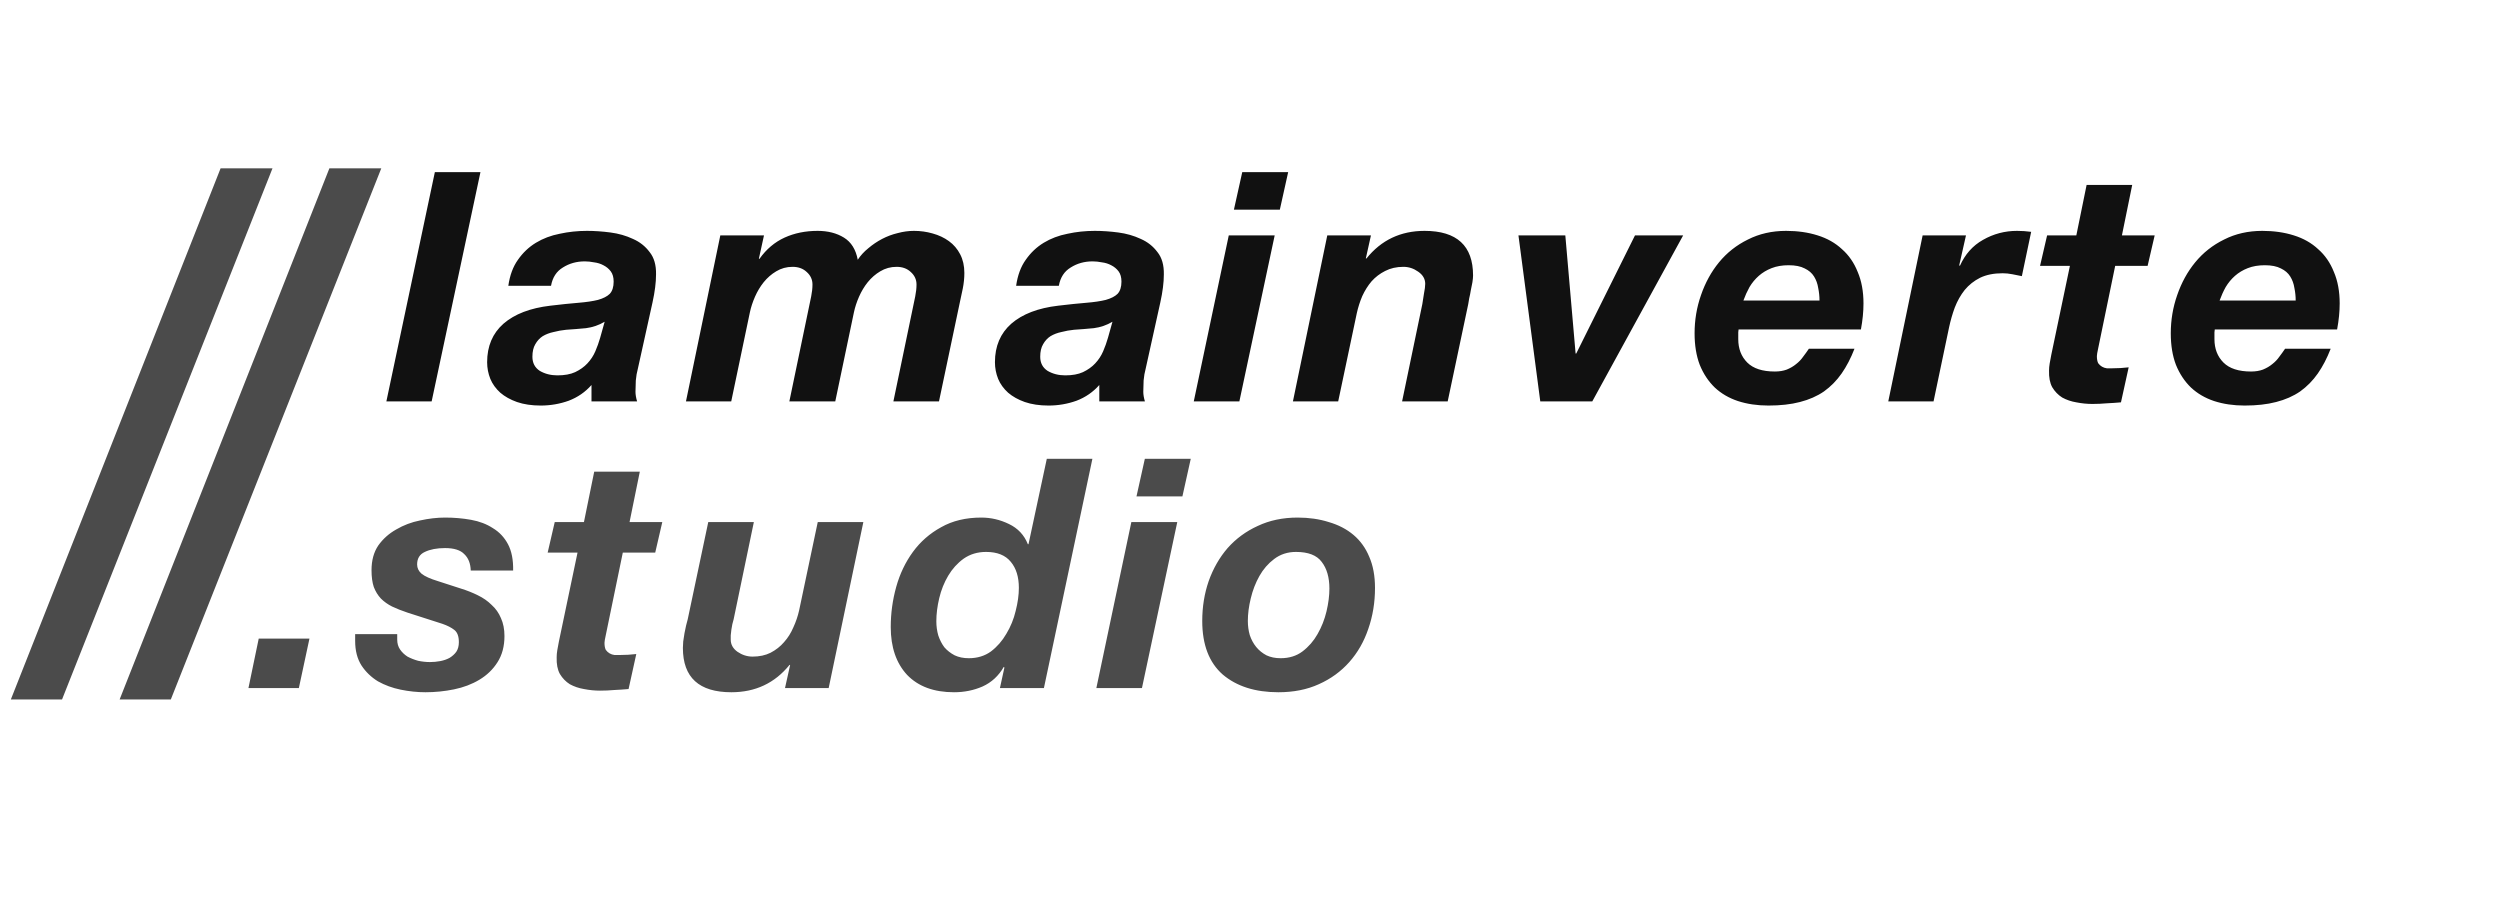
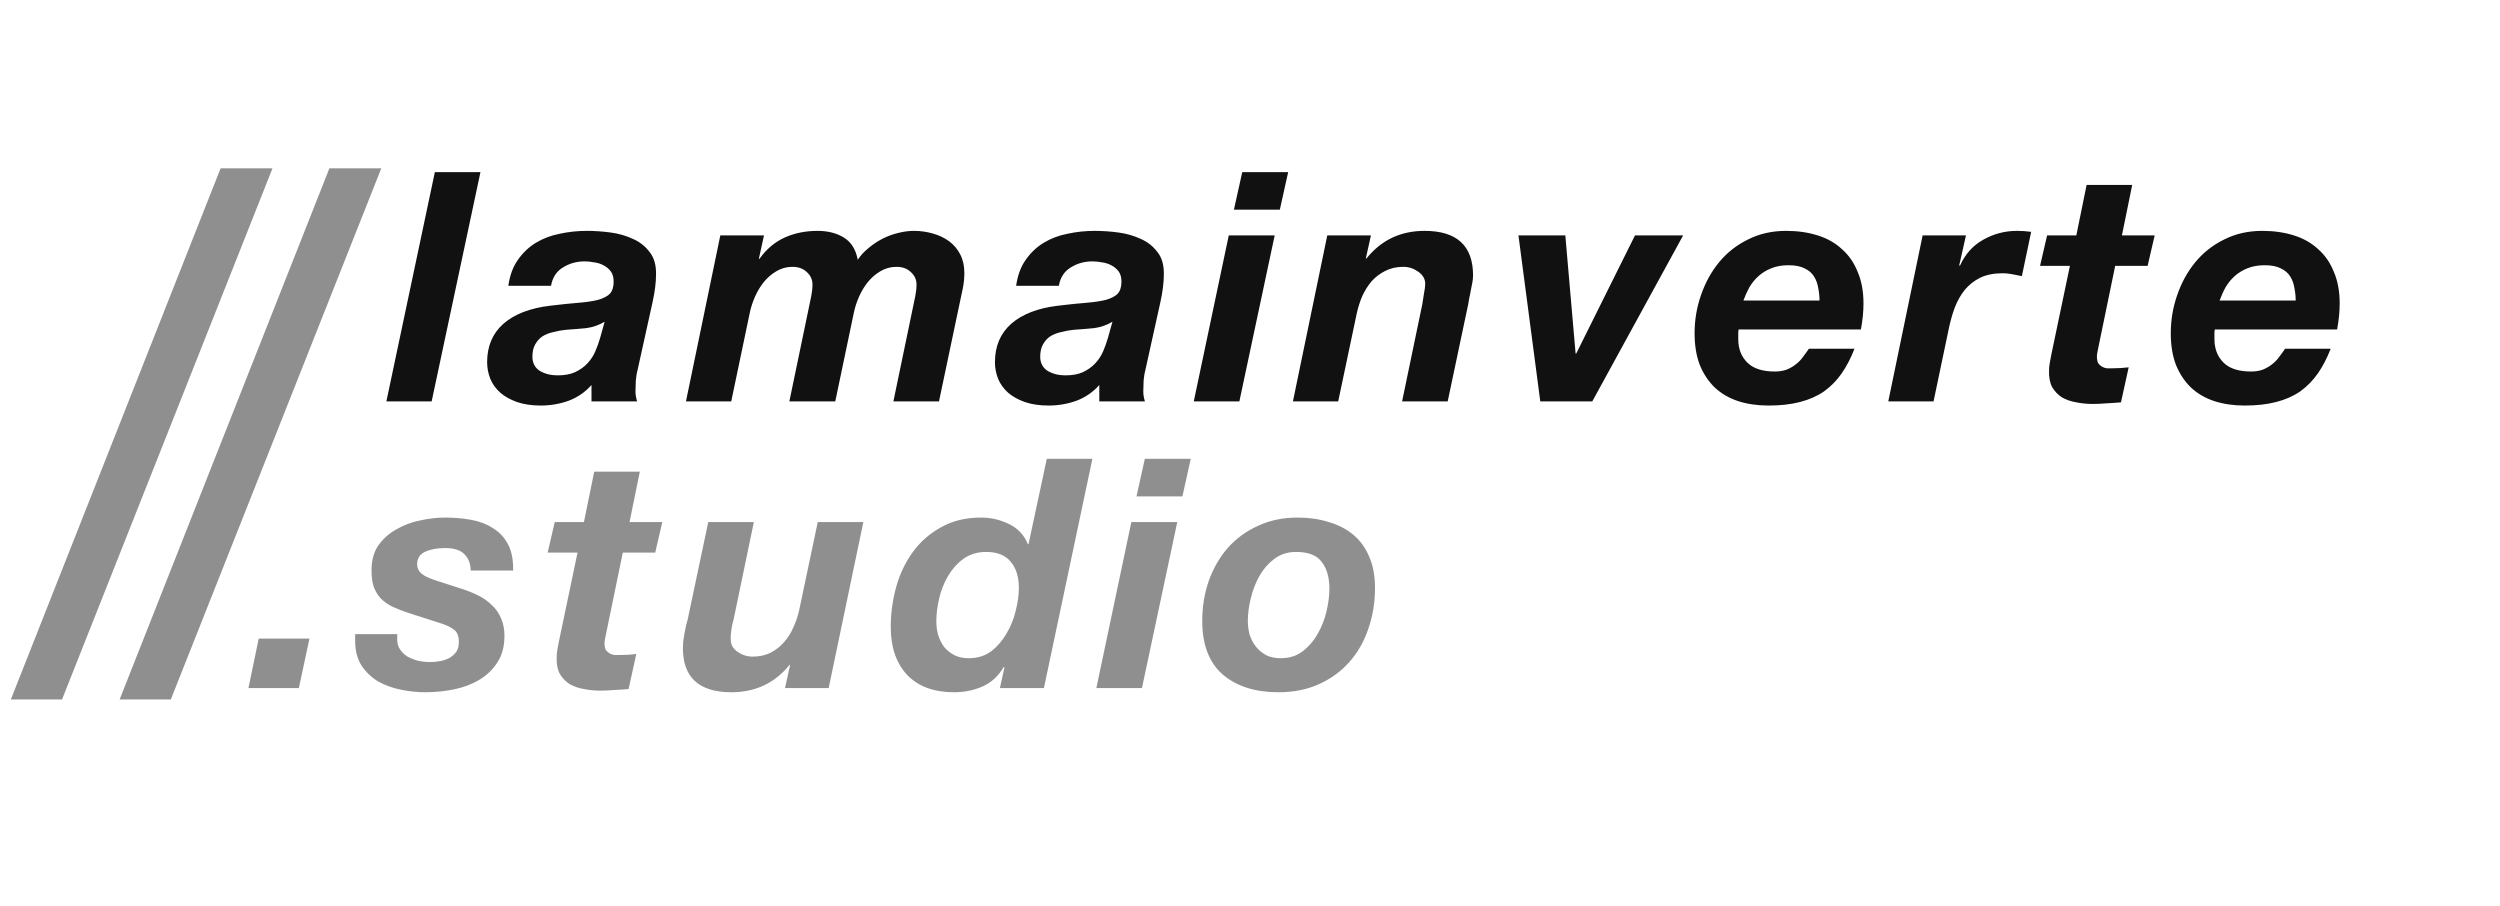
<svg xmlns="http://www.w3.org/2000/svg" width="218" height="79" viewBox="0 0 218 79" fill="none">
  <path d="M37.92 15.008H41.896L37.64 35H33.692L37.92 15.008ZM44.326 24.92C44.457 24.005 44.737 23.249 45.166 22.652C45.595 22.036 46.118 21.541 46.734 21.168C47.35 20.795 48.041 20.533 48.806 20.384C49.571 20.216 50.365 20.132 51.186 20.132C51.839 20.132 52.521 20.179 53.23 20.272C53.939 20.365 54.593 20.552 55.19 20.832C55.787 21.093 56.273 21.476 56.646 21.98C57.038 22.465 57.225 23.119 57.206 23.94C57.206 24.631 57.103 25.443 56.898 26.376L55.61 32.2C55.535 32.461 55.479 32.788 55.442 33.18C55.423 33.553 55.414 33.88 55.414 34.16C55.414 34.403 55.461 34.683 55.554 35H51.578V33.572C51.037 34.188 50.374 34.645 49.59 34.944C48.806 35.224 47.994 35.364 47.154 35.364C46.37 35.364 45.679 35.261 45.082 35.056C44.503 34.851 44.018 34.58 43.626 34.244C43.234 33.889 42.945 33.488 42.758 33.04C42.571 32.573 42.478 32.088 42.478 31.584C42.478 30.184 42.954 29.064 43.906 28.224C44.877 27.384 46.239 26.861 47.994 26.656C48.927 26.544 49.739 26.46 50.43 26.404C51.121 26.348 51.69 26.264 52.138 26.152C52.605 26.021 52.95 25.844 53.174 25.62C53.398 25.377 53.51 25.023 53.51 24.556C53.51 24.183 53.426 23.884 53.258 23.66C53.09 23.436 52.875 23.259 52.614 23.128C52.371 22.997 52.101 22.913 51.802 22.876C51.522 22.82 51.251 22.792 50.99 22.792C50.281 22.792 49.646 22.969 49.086 23.324C48.526 23.66 48.181 24.192 48.05 24.92H44.326ZM52.726 28.056C52.222 28.355 51.681 28.541 51.102 28.616C50.523 28.672 49.945 28.719 49.366 28.756C48.993 28.793 48.629 28.859 48.274 28.952C47.919 29.027 47.602 29.148 47.322 29.316C47.061 29.484 46.846 29.717 46.678 30.016C46.51 30.296 46.426 30.66 46.426 31.108C46.426 31.649 46.641 32.06 47.07 32.34C47.518 32.601 48.031 32.732 48.61 32.732C49.226 32.732 49.739 32.639 50.15 32.452C50.579 32.247 50.934 31.995 51.214 31.696C51.513 31.379 51.746 31.024 51.914 30.632C52.082 30.24 52.222 29.848 52.334 29.456L52.726 28.056ZM62.812 20.524H66.62L66.172 22.568H66.228C66.826 21.728 67.554 21.112 68.412 20.72C69.271 20.328 70.232 20.132 71.296 20.132C72.192 20.132 72.958 20.328 73.592 20.72C74.227 21.112 74.628 21.756 74.796 22.652C75.039 22.279 75.347 21.943 75.72 21.644C76.094 21.327 76.495 21.056 76.924 20.832C77.354 20.608 77.802 20.44 78.268 20.328C78.754 20.197 79.23 20.132 79.696 20.132C80.256 20.132 80.798 20.207 81.32 20.356C81.862 20.505 82.338 20.729 82.748 21.028C83.159 21.327 83.486 21.709 83.728 22.176C83.971 22.643 84.092 23.184 84.092 23.8C84.092 24.248 84.046 24.705 83.952 25.172C83.859 25.62 83.766 26.059 83.672 26.488L81.88 35H77.904L79.808 25.844C79.883 25.471 79.92 25.125 79.92 24.808C79.92 24.379 79.752 24.015 79.416 23.716C79.099 23.417 78.688 23.268 78.184 23.268C77.662 23.268 77.186 23.399 76.756 23.66C76.346 23.903 75.982 24.22 75.664 24.612C75.366 24.985 75.114 25.405 74.908 25.872C74.703 26.339 74.554 26.796 74.46 27.244L72.836 35H68.832L70.736 25.844C70.811 25.471 70.848 25.125 70.848 24.808C70.848 24.379 70.68 24.015 70.344 23.716C70.027 23.417 69.616 23.268 69.112 23.268C68.59 23.268 68.114 23.399 67.684 23.66C67.274 23.903 66.91 24.22 66.592 24.612C66.294 24.985 66.042 25.405 65.836 25.872C65.631 26.339 65.482 26.796 65.388 27.244L63.764 35H59.816L62.812 20.524ZM88.607 24.92C88.737 24.005 89.017 23.249 89.447 22.652C89.876 22.036 90.399 21.541 91.015 21.168C91.631 20.795 92.321 20.533 93.087 20.384C93.852 20.216 94.645 20.132 95.467 20.132C96.12 20.132 96.801 20.179 97.511 20.272C98.22 20.365 98.873 20.552 99.471 20.832C100.068 21.093 100.553 21.476 100.927 21.98C101.319 22.465 101.505 23.119 101.487 23.94C101.487 24.631 101.384 25.443 101.179 26.376L99.891 32.2C99.816 32.461 99.76 32.788 99.723 33.18C99.704 33.553 99.695 33.88 99.695 34.16C99.695 34.403 99.741 34.683 99.835 35H95.859V33.572C95.317 34.188 94.655 34.645 93.871 34.944C93.087 35.224 92.275 35.364 91.435 35.364C90.651 35.364 89.96 35.261 89.363 35.056C88.784 34.851 88.299 34.58 87.907 34.244C87.515 33.889 87.225 33.488 87.039 33.04C86.852 32.573 86.759 32.088 86.759 31.584C86.759 30.184 87.235 29.064 88.187 28.224C89.157 27.384 90.52 26.861 92.275 26.656C93.208 26.544 94.02 26.46 94.711 26.404C95.401 26.348 95.971 26.264 96.419 26.152C96.885 26.021 97.231 25.844 97.455 25.62C97.679 25.377 97.791 25.023 97.791 24.556C97.791 24.183 97.707 23.884 97.539 23.66C97.371 23.436 97.156 23.259 96.895 23.128C96.652 22.997 96.381 22.913 96.083 22.876C95.803 22.82 95.532 22.792 95.271 22.792C94.561 22.792 93.927 22.969 93.367 23.324C92.807 23.66 92.461 24.192 92.331 24.92H88.607ZM97.007 28.056C96.503 28.355 95.961 28.541 95.383 28.616C94.804 28.672 94.225 28.719 93.647 28.756C93.273 28.793 92.909 28.859 92.555 28.952C92.2 29.027 91.883 29.148 91.603 29.316C91.341 29.484 91.127 29.717 90.959 30.016C90.791 30.296 90.707 30.66 90.707 31.108C90.707 31.649 90.921 32.06 91.351 32.34C91.799 32.601 92.312 32.732 92.891 32.732C93.507 32.732 94.02 32.639 94.431 32.452C94.86 32.247 95.215 31.995 95.495 31.696C95.793 31.379 96.027 31.024 96.195 30.632C96.363 30.24 96.503 29.848 96.615 29.456L97.007 28.056ZM111.601 18.284H107.597L108.325 15.008H112.329L111.601 18.284ZM107.149 20.524H111.153L108.073 35H104.097L107.149 20.524ZM115.739 20.524H119.547L119.099 22.54H119.155C120.443 20.935 122.132 20.132 124.223 20.132C127.041 20.132 128.451 21.429 128.451 24.024C128.451 24.173 128.432 24.369 128.395 24.612C128.357 24.836 128.311 25.069 128.255 25.312C128.217 25.555 128.171 25.788 128.115 26.012C128.077 26.217 128.049 26.385 128.031 26.516L126.239 35H122.263L124.027 26.516C124.064 26.292 124.111 25.993 124.167 25.62C124.241 25.247 124.279 24.957 124.279 24.752C124.279 24.323 124.073 23.968 123.663 23.688C123.271 23.408 122.841 23.268 122.375 23.268C121.777 23.268 121.245 23.389 120.779 23.632C120.331 23.856 119.939 24.155 119.603 24.528C119.285 24.901 119.015 25.331 118.791 25.816C118.585 26.301 118.427 26.796 118.315 27.3L116.691 35H112.743L115.739 20.524ZM138.848 35H134.312L132.408 20.524H136.496L137.392 30.828H137.448L142.572 20.524H146.772L138.848 35ZM158.66 26.208C158.66 25.835 158.622 25.471 158.548 25.116C158.492 24.743 158.37 24.407 158.184 24.108C157.997 23.809 157.726 23.576 157.372 23.408C157.017 23.221 156.55 23.128 155.972 23.128C155.412 23.128 154.917 23.212 154.488 23.38C154.058 23.548 153.685 23.772 153.368 24.052C153.05 24.332 152.78 24.659 152.556 25.032C152.35 25.405 152.173 25.797 152.024 26.208H158.66ZM151.604 28.728C151.585 28.821 151.576 28.905 151.576 28.98C151.576 29.055 151.576 29.129 151.576 29.204V29.568C151.576 30.408 151.837 31.089 152.36 31.612C152.882 32.135 153.685 32.396 154.768 32.396C155.16 32.396 155.505 32.34 155.804 32.228C156.121 32.097 156.392 31.939 156.616 31.752C156.858 31.565 157.064 31.351 157.232 31.108C157.418 30.865 157.586 30.632 157.736 30.408H161.712C161.394 31.229 161.021 31.948 160.592 32.564C160.162 33.18 159.649 33.703 159.052 34.132C158.454 34.543 157.754 34.851 156.952 35.056C156.168 35.261 155.253 35.364 154.208 35.364C153.237 35.364 152.35 35.233 151.548 34.972C150.764 34.711 150.092 34.319 149.532 33.796C148.972 33.255 148.533 32.592 148.216 31.808C147.917 31.024 147.768 30.109 147.768 29.064C147.768 27.907 147.954 26.796 148.328 25.732C148.701 24.649 149.224 23.697 149.896 22.876C150.586 22.036 151.426 21.373 152.416 20.888C153.405 20.384 154.516 20.132 155.748 20.132C156.756 20.132 157.67 20.263 158.492 20.524C159.332 20.785 160.041 21.187 160.62 21.728C161.217 22.251 161.674 22.913 161.992 23.716C162.328 24.5 162.496 25.415 162.496 26.46C162.496 27.169 162.421 27.925 162.272 28.728H151.604ZM167.654 20.524H171.434L170.846 23.128L170.902 23.184C171.35 22.176 172.022 21.42 172.918 20.916C173.832 20.393 174.822 20.132 175.886 20.132C176.296 20.132 176.707 20.16 177.118 20.216L176.306 24.08C176.026 24.024 175.746 23.968 175.466 23.912C175.186 23.856 174.906 23.828 174.626 23.828C173.86 23.828 173.207 23.959 172.666 24.22C172.143 24.481 171.695 24.836 171.322 25.284C170.967 25.732 170.678 26.245 170.454 26.824C170.248 27.384 170.08 27.972 169.95 28.588L168.606 35H164.658L167.654 20.524ZM185.032 20.524H187.888L187.272 23.184H184.444L182.96 30.38C182.923 30.529 182.895 30.669 182.876 30.8C182.858 30.912 182.848 30.996 182.848 31.052C182.848 31.313 182.886 31.519 182.96 31.668C183.054 31.799 183.166 31.901 183.296 31.976C183.427 32.051 183.567 32.097 183.716 32.116C183.884 32.116 184.043 32.116 184.192 32.116C184.678 32.116 185.154 32.088 185.62 32.032L184.948 35.084C184.538 35.121 184.127 35.149 183.716 35.168C183.306 35.205 182.886 35.224 182.456 35.224C181.99 35.224 181.523 35.177 181.056 35.084C180.608 35.009 180.198 34.869 179.824 34.664C179.47 34.44 179.18 34.141 178.956 33.768C178.751 33.395 178.658 32.909 178.676 32.312C178.676 32.125 178.695 31.92 178.732 31.696C178.77 31.453 178.816 31.201 178.872 30.94L180.496 23.184H177.892L178.508 20.524H181.056L181.952 16.128H185.928L185.032 20.524ZM200.184 26.208C200.184 25.835 200.146 25.471 200.072 25.116C200.016 24.743 199.894 24.407 199.708 24.108C199.521 23.809 199.25 23.576 198.896 23.408C198.541 23.221 198.074 23.128 197.496 23.128C196.936 23.128 196.441 23.212 196.012 23.38C195.582 23.548 195.209 23.772 194.892 24.052C194.574 24.332 194.304 24.659 194.08 25.032C193.874 25.405 193.697 25.797 193.548 26.208H200.184ZM193.128 28.728C193.109 28.821 193.1 28.905 193.1 28.98C193.1 29.055 193.1 29.129 193.1 29.204V29.568C193.1 30.408 193.361 31.089 193.884 31.612C194.406 32.135 195.209 32.396 196.292 32.396C196.684 32.396 197.029 32.34 197.328 32.228C197.645 32.097 197.916 31.939 198.14 31.752C198.382 31.565 198.588 31.351 198.756 31.108C198.942 30.865 199.11 30.632 199.26 30.408H203.236C202.918 31.229 202.545 31.948 202.116 32.564C201.686 33.18 201.173 33.703 200.576 34.132C199.978 34.543 199.278 34.851 198.476 35.056C197.692 35.261 196.777 35.364 195.732 35.364C194.761 35.364 193.874 35.233 193.072 34.972C192.288 34.711 191.616 34.319 191.056 33.796C190.496 33.255 190.057 32.592 189.74 31.808C189.441 31.024 189.292 30.109 189.292 29.064C189.292 27.907 189.478 26.796 189.852 25.732C190.225 24.649 190.748 23.697 191.42 22.876C192.11 22.036 192.95 21.373 193.94 20.888C194.929 20.384 196.04 20.132 197.272 20.132C198.28 20.132 199.194 20.263 200.016 20.524C200.856 20.785 201.565 21.187 202.144 21.728C202.741 22.251 203.198 22.913 203.516 23.716C203.852 24.5 204.02 25.415 204.02 26.46C204.02 27.169 203.945 27.925 203.796 28.728H193.128Z" fill="#111111" />
-   <path d="M19.236 14.678H23.762L5.41 60.992H0.946L19.236 14.678ZM28.723 14.678H33.248L14.896 60.992H10.432L28.723 14.678Z" fill="#4B4B4B" />
-   <path d="M22.56 55.688H26.984L26.06 60H21.664L22.56 55.688ZM41.049 49.752C41.03 49.136 40.844 48.66 40.489 48.324C40.153 47.969 39.593 47.792 38.809 47.792C38.1 47.792 37.512 47.904 37.045 48.128C36.597 48.333 36.373 48.697 36.373 49.22C36.373 49.537 36.504 49.808 36.765 50.032C37.045 50.256 37.521 50.471 38.193 50.676L40.181 51.32C40.722 51.488 41.217 51.684 41.665 51.908C42.132 52.132 42.533 52.412 42.869 52.748C43.224 53.065 43.494 53.448 43.681 53.896C43.886 54.344 43.989 54.867 43.989 55.464C43.989 56.36 43.784 57.125 43.373 57.76C42.981 58.376 42.458 58.88 41.805 59.272C41.152 59.664 40.414 59.944 39.593 60.112C38.772 60.28 37.941 60.364 37.101 60.364C36.392 60.364 35.673 60.289 34.945 60.14C34.217 59.991 33.554 59.748 32.957 59.412C32.378 59.057 31.902 58.6 31.529 58.04C31.156 57.461 30.969 56.743 30.969 55.884V55.296H34.637V55.772C34.637 56.108 34.721 56.397 34.889 56.64C35.057 56.883 35.272 57.088 35.533 57.256C35.813 57.405 36.121 57.527 36.457 57.62C36.812 57.695 37.157 57.732 37.493 57.732C37.792 57.732 38.09 57.704 38.389 57.648C38.688 57.592 38.958 57.499 39.201 57.368C39.444 57.219 39.64 57.041 39.789 56.836C39.938 56.612 40.013 56.332 40.013 55.996C40.013 55.492 39.882 55.137 39.621 54.932C39.36 54.727 39.014 54.549 38.585 54.4L35.533 53.42C35.029 53.252 34.581 53.075 34.189 52.888C33.816 52.701 33.489 52.468 33.209 52.188C32.948 51.908 32.742 51.572 32.593 51.18C32.462 50.788 32.397 50.303 32.397 49.724C32.397 48.865 32.593 48.147 32.985 47.568C33.396 46.989 33.918 46.523 34.553 46.168C35.188 45.795 35.878 45.533 36.625 45.384C37.39 45.216 38.118 45.132 38.809 45.132C39.593 45.132 40.349 45.197 41.077 45.328C41.805 45.459 42.44 45.701 42.981 46.056C43.541 46.392 43.98 46.859 44.297 47.456C44.614 48.053 44.764 48.819 44.745 49.752H41.049ZM54.897 45.524H57.752L57.136 48.184H54.309L52.825 55.38C52.787 55.529 52.759 55.669 52.74 55.8C52.722 55.912 52.712 55.996 52.712 56.052C52.712 56.313 52.75 56.519 52.825 56.668C52.918 56.799 53.03 56.901 53.16 56.976C53.291 57.051 53.431 57.097 53.581 57.116C53.748 57.116 53.907 57.116 54.056 57.116C54.542 57.116 55.018 57.088 55.484 57.032L54.812 60.084C54.402 60.121 53.991 60.149 53.581 60.168C53.17 60.205 52.75 60.224 52.321 60.224C51.854 60.224 51.387 60.177 50.92 60.084C50.472 60.009 50.062 59.869 49.688 59.664C49.334 59.44 49.044 59.141 48.821 58.768C48.615 58.395 48.522 57.909 48.541 57.312C48.541 57.125 48.559 56.92 48.596 56.696C48.634 56.453 48.681 56.201 48.736 55.94L50.361 48.184H47.757L48.373 45.524H50.92L51.816 41.128H55.792L54.897 45.524ZM72.26 60H68.452L68.9 57.984H68.844C67.556 59.571 65.866 60.364 63.776 60.364C60.957 60.364 59.548 59.076 59.548 56.5C59.548 56.351 59.557 56.164 59.576 55.94C59.613 55.697 59.65 55.455 59.688 55.212C59.744 54.969 59.79 54.745 59.828 54.54C59.884 54.316 59.93 54.139 59.968 54.008L61.76 45.524H65.736L63.972 54.008C63.934 54.12 63.897 54.26 63.86 54.428C63.841 54.577 63.813 54.736 63.776 54.904C63.757 55.072 63.738 55.24 63.72 55.408C63.72 55.557 63.72 55.679 63.72 55.772C63.72 56.201 63.916 56.556 64.308 56.836C64.718 57.116 65.157 57.256 65.624 57.256C66.221 57.256 66.744 57.144 67.192 56.92C67.658 56.677 68.05 56.369 68.368 55.996C68.704 55.623 68.974 55.193 69.18 54.708C69.404 54.223 69.572 53.728 69.684 53.224L71.308 45.524H75.284L72.26 60ZM85.989 48.128C85.242 48.128 84.589 48.324 84.029 48.716C83.488 49.108 83.04 49.603 82.685 50.2C82.33 50.797 82.069 51.451 81.901 52.16C81.733 52.869 81.649 53.541 81.649 54.176C81.649 54.605 81.705 55.016 81.817 55.408C81.948 55.8 82.125 56.145 82.349 56.444C82.592 56.724 82.89 56.957 83.245 57.144C83.6 57.312 84.01 57.396 84.477 57.396C85.224 57.396 85.868 57.2 86.409 56.808C86.95 56.397 87.398 55.884 87.753 55.268C88.126 54.652 88.397 53.989 88.565 53.28C88.752 52.552 88.845 51.88 88.845 51.264C88.845 50.312 88.612 49.556 88.145 48.996C87.678 48.417 86.96 48.128 85.989 48.128ZM87.585 58.208L87.529 58.152C87.081 58.936 86.465 59.505 85.681 59.86C84.916 60.196 84.085 60.364 83.189 60.364C81.434 60.364 80.072 59.86 79.101 58.852C78.149 57.825 77.673 56.435 77.673 54.68C77.673 53.485 77.832 52.319 78.149 51.18C78.466 50.041 78.952 49.024 79.605 48.128C80.258 47.232 81.08 46.513 82.069 45.972C83.058 45.412 84.225 45.132 85.569 45.132C86.409 45.132 87.212 45.319 87.977 45.692C88.761 46.065 89.312 46.653 89.629 47.456H89.685L91.281 40.008H95.257L91.029 60H87.193L87.585 58.208ZM103.106 43.284H99.102L99.83 40.008H103.834L103.106 43.284ZM98.654 45.524H102.658L99.578 60H95.602L98.654 45.524ZM108.812 54.148C108.812 54.577 108.868 54.988 108.98 55.38C109.111 55.772 109.298 56.117 109.54 56.416C109.783 56.715 110.082 56.957 110.436 57.144C110.791 57.312 111.202 57.396 111.668 57.396C112.415 57.396 113.05 57.2 113.572 56.808C114.114 56.397 114.552 55.893 114.888 55.296C115.243 54.68 115.504 54.017 115.672 53.308C115.84 52.599 115.924 51.936 115.924 51.32C115.924 50.349 115.7 49.575 115.252 48.996C114.823 48.417 114.076 48.128 113.012 48.128C112.284 48.128 111.65 48.333 111.108 48.744C110.586 49.136 110.156 49.631 109.82 50.228C109.484 50.825 109.232 51.479 109.064 52.188C108.896 52.879 108.812 53.532 108.812 54.148ZM104.836 54.148C104.836 52.916 105.023 51.759 105.396 50.676C105.788 49.575 106.339 48.613 107.048 47.792C107.776 46.971 108.654 46.327 109.68 45.86C110.707 45.375 111.864 45.132 113.152 45.132C114.142 45.132 115.047 45.263 115.868 45.524C116.708 45.767 117.427 46.14 118.024 46.644C118.622 47.148 119.079 47.783 119.396 48.548C119.732 49.313 119.9 50.219 119.9 51.264C119.9 52.533 119.704 53.728 119.312 54.848C118.939 55.949 118.388 56.911 117.66 57.732C116.932 58.553 116.046 59.197 115 59.664C113.974 60.131 112.798 60.364 111.472 60.364C109.456 60.364 107.842 59.851 106.628 58.824C105.434 57.779 104.836 56.22 104.836 54.148Z" fill="#4B4B4B" />
+   <path d="M19.236 14.678H23.762L5.41 60.992H0.946L19.236 14.678ZM28.723 14.678H33.248L14.896 60.992H10.432L28.723 14.678Z" fill="#8F8F8F" />
+   <path d="M22.56 55.688H26.984L26.06 60H21.664L22.56 55.688ZM41.049 49.752C41.03 49.136 40.844 48.66 40.489 48.324C40.153 47.969 39.593 47.792 38.809 47.792C38.1 47.792 37.512 47.904 37.045 48.128C36.597 48.333 36.373 48.697 36.373 49.22C36.373 49.537 36.504 49.808 36.765 50.032C37.045 50.256 37.521 50.471 38.193 50.676L40.181 51.32C40.722 51.488 41.217 51.684 41.665 51.908C42.132 52.132 42.533 52.412 42.869 52.748C43.224 53.065 43.494 53.448 43.681 53.896C43.886 54.344 43.989 54.867 43.989 55.464C43.989 56.36 43.784 57.125 43.373 57.76C42.981 58.376 42.458 58.88 41.805 59.272C41.152 59.664 40.414 59.944 39.593 60.112C38.772 60.28 37.941 60.364 37.101 60.364C36.392 60.364 35.673 60.289 34.945 60.14C34.217 59.991 33.554 59.748 32.957 59.412C32.378 59.057 31.902 58.6 31.529 58.04C31.156 57.461 30.969 56.743 30.969 55.884V55.296H34.637V55.772C34.637 56.108 34.721 56.397 34.889 56.64C35.057 56.883 35.272 57.088 35.533 57.256C35.813 57.405 36.121 57.527 36.457 57.62C36.812 57.695 37.157 57.732 37.493 57.732C37.792 57.732 38.09 57.704 38.389 57.648C38.688 57.592 38.958 57.499 39.201 57.368C39.444 57.219 39.64 57.041 39.789 56.836C39.938 56.612 40.013 56.332 40.013 55.996C40.013 55.492 39.882 55.137 39.621 54.932C39.36 54.727 39.014 54.549 38.585 54.4L35.533 53.42C35.029 53.252 34.581 53.075 34.189 52.888C33.816 52.701 33.489 52.468 33.209 52.188C32.948 51.908 32.742 51.572 32.593 51.18C32.462 50.788 32.397 50.303 32.397 49.724C32.397 48.865 32.593 48.147 32.985 47.568C33.396 46.989 33.918 46.523 34.553 46.168C35.188 45.795 35.878 45.533 36.625 45.384C37.39 45.216 38.118 45.132 38.809 45.132C39.593 45.132 40.349 45.197 41.077 45.328C41.805 45.459 42.44 45.701 42.981 46.056C43.541 46.392 43.98 46.859 44.297 47.456C44.614 48.053 44.764 48.819 44.745 49.752H41.049ZM54.897 45.524H57.752L57.136 48.184H54.309L52.825 55.38C52.787 55.529 52.759 55.669 52.74 55.8C52.722 55.912 52.712 55.996 52.712 56.052C52.712 56.313 52.75 56.519 52.825 56.668C52.918 56.799 53.03 56.901 53.16 56.976C53.291 57.051 53.431 57.097 53.581 57.116C53.748 57.116 53.907 57.116 54.056 57.116C54.542 57.116 55.018 57.088 55.484 57.032L54.812 60.084C54.402 60.121 53.991 60.149 53.581 60.168C53.17 60.205 52.75 60.224 52.321 60.224C51.854 60.224 51.387 60.177 50.92 60.084C50.472 60.009 50.062 59.869 49.688 59.664C49.334 59.44 49.044 59.141 48.821 58.768C48.615 58.395 48.522 57.909 48.541 57.312C48.541 57.125 48.559 56.92 48.596 56.696C48.634 56.453 48.681 56.201 48.736 55.94L50.361 48.184H47.757L48.373 45.524H50.92L51.816 41.128H55.792L54.897 45.524ZM72.26 60H68.452L68.9 57.984H68.844C67.556 59.571 65.866 60.364 63.776 60.364C60.957 60.364 59.548 59.076 59.548 56.5C59.548 56.351 59.557 56.164 59.576 55.94C59.613 55.697 59.65 55.455 59.688 55.212C59.744 54.969 59.79 54.745 59.828 54.54C59.884 54.316 59.93 54.139 59.968 54.008L61.76 45.524H65.736L63.972 54.008C63.934 54.12 63.897 54.26 63.86 54.428C63.841 54.577 63.813 54.736 63.776 54.904C63.757 55.072 63.738 55.24 63.72 55.408C63.72 55.557 63.72 55.679 63.72 55.772C63.72 56.201 63.916 56.556 64.308 56.836C64.718 57.116 65.157 57.256 65.624 57.256C66.221 57.256 66.744 57.144 67.192 56.92C67.658 56.677 68.05 56.369 68.368 55.996C68.704 55.623 68.974 55.193 69.18 54.708C69.404 54.223 69.572 53.728 69.684 53.224L71.308 45.524H75.284L72.26 60ZM85.989 48.128C85.242 48.128 84.589 48.324 84.029 48.716C83.488 49.108 83.04 49.603 82.685 50.2C82.33 50.797 82.069 51.451 81.901 52.16C81.733 52.869 81.649 53.541 81.649 54.176C81.649 54.605 81.705 55.016 81.817 55.408C81.948 55.8 82.125 56.145 82.349 56.444C82.592 56.724 82.89 56.957 83.245 57.144C83.6 57.312 84.01 57.396 84.477 57.396C85.224 57.396 85.868 57.2 86.409 56.808C86.95 56.397 87.398 55.884 87.753 55.268C88.126 54.652 88.397 53.989 88.565 53.28C88.752 52.552 88.845 51.88 88.845 51.264C88.845 50.312 88.612 49.556 88.145 48.996C87.678 48.417 86.96 48.128 85.989 48.128ZM87.585 58.208L87.529 58.152C87.081 58.936 86.465 59.505 85.681 59.86C84.916 60.196 84.085 60.364 83.189 60.364C81.434 60.364 80.072 59.86 79.101 58.852C78.149 57.825 77.673 56.435 77.673 54.68C77.673 53.485 77.832 52.319 78.149 51.18C78.466 50.041 78.952 49.024 79.605 48.128C80.258 47.232 81.08 46.513 82.069 45.972C83.058 45.412 84.225 45.132 85.569 45.132C86.409 45.132 87.212 45.319 87.977 45.692C88.761 46.065 89.312 46.653 89.629 47.456H89.685L91.281 40.008H95.257L91.029 60H87.193L87.585 58.208ZM103.106 43.284H99.102L99.83 40.008H103.834L103.106 43.284ZM98.654 45.524H102.658L99.578 60H95.602L98.654 45.524ZM108.812 54.148C108.812 54.577 108.868 54.988 108.98 55.38C109.111 55.772 109.298 56.117 109.54 56.416C109.783 56.715 110.082 56.957 110.436 57.144C110.791 57.312 111.202 57.396 111.668 57.396C112.415 57.396 113.05 57.2 113.572 56.808C114.114 56.397 114.552 55.893 114.888 55.296C115.243 54.68 115.504 54.017 115.672 53.308C115.84 52.599 115.924 51.936 115.924 51.32C115.924 50.349 115.7 49.575 115.252 48.996C114.823 48.417 114.076 48.128 113.012 48.128C112.284 48.128 111.65 48.333 111.108 48.744C110.586 49.136 110.156 49.631 109.82 50.228C109.484 50.825 109.232 51.479 109.064 52.188C108.896 52.879 108.812 53.532 108.812 54.148ZM104.836 54.148C104.836 52.916 105.023 51.759 105.396 50.676C105.788 49.575 106.339 48.613 107.048 47.792C107.776 46.971 108.654 46.327 109.68 45.86C110.707 45.375 111.864 45.132 113.152 45.132C114.142 45.132 115.047 45.263 115.868 45.524C116.708 45.767 117.427 46.14 118.024 46.644C118.622 47.148 119.079 47.783 119.396 48.548C119.732 49.313 119.9 50.219 119.9 51.264C119.9 52.533 119.704 53.728 119.312 54.848C118.939 55.949 118.388 56.911 117.66 57.732C116.932 58.553 116.046 59.197 115 59.664C113.974 60.131 112.798 60.364 111.472 60.364C109.456 60.364 107.842 59.851 106.628 58.824C105.434 57.779 104.836 56.22 104.836 54.148Z" fill="#8F8F8F" />
</svg>
